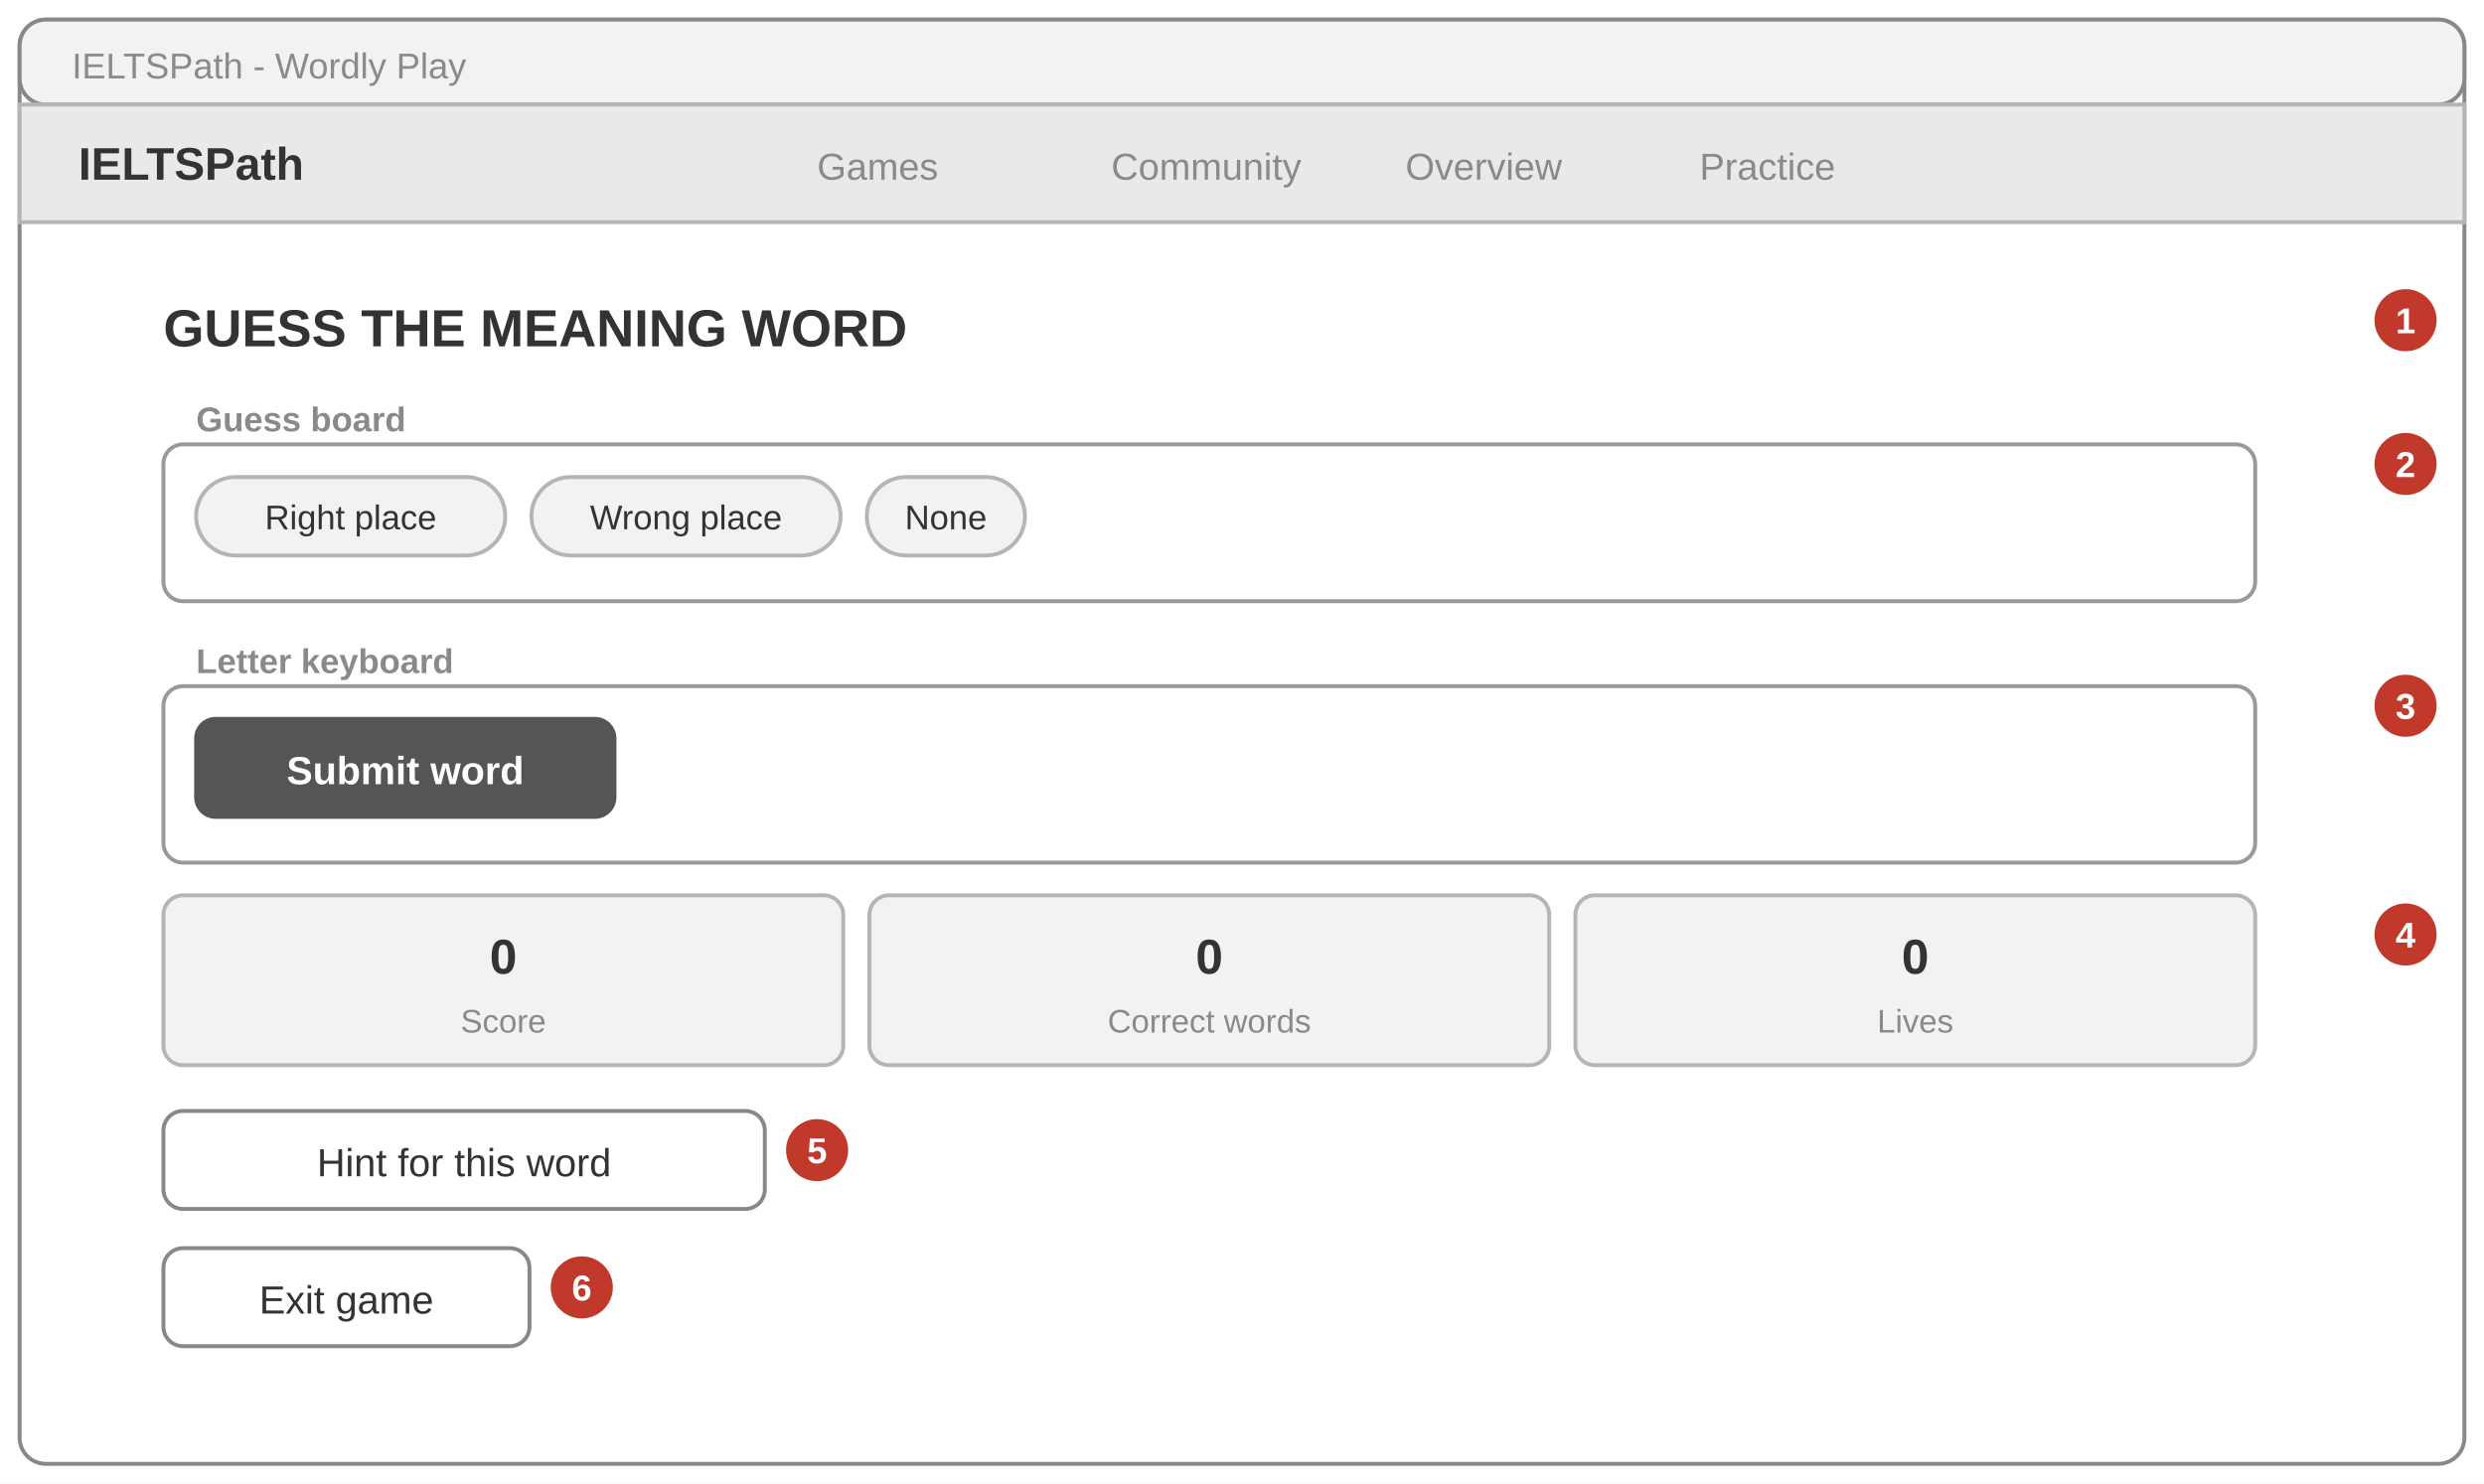
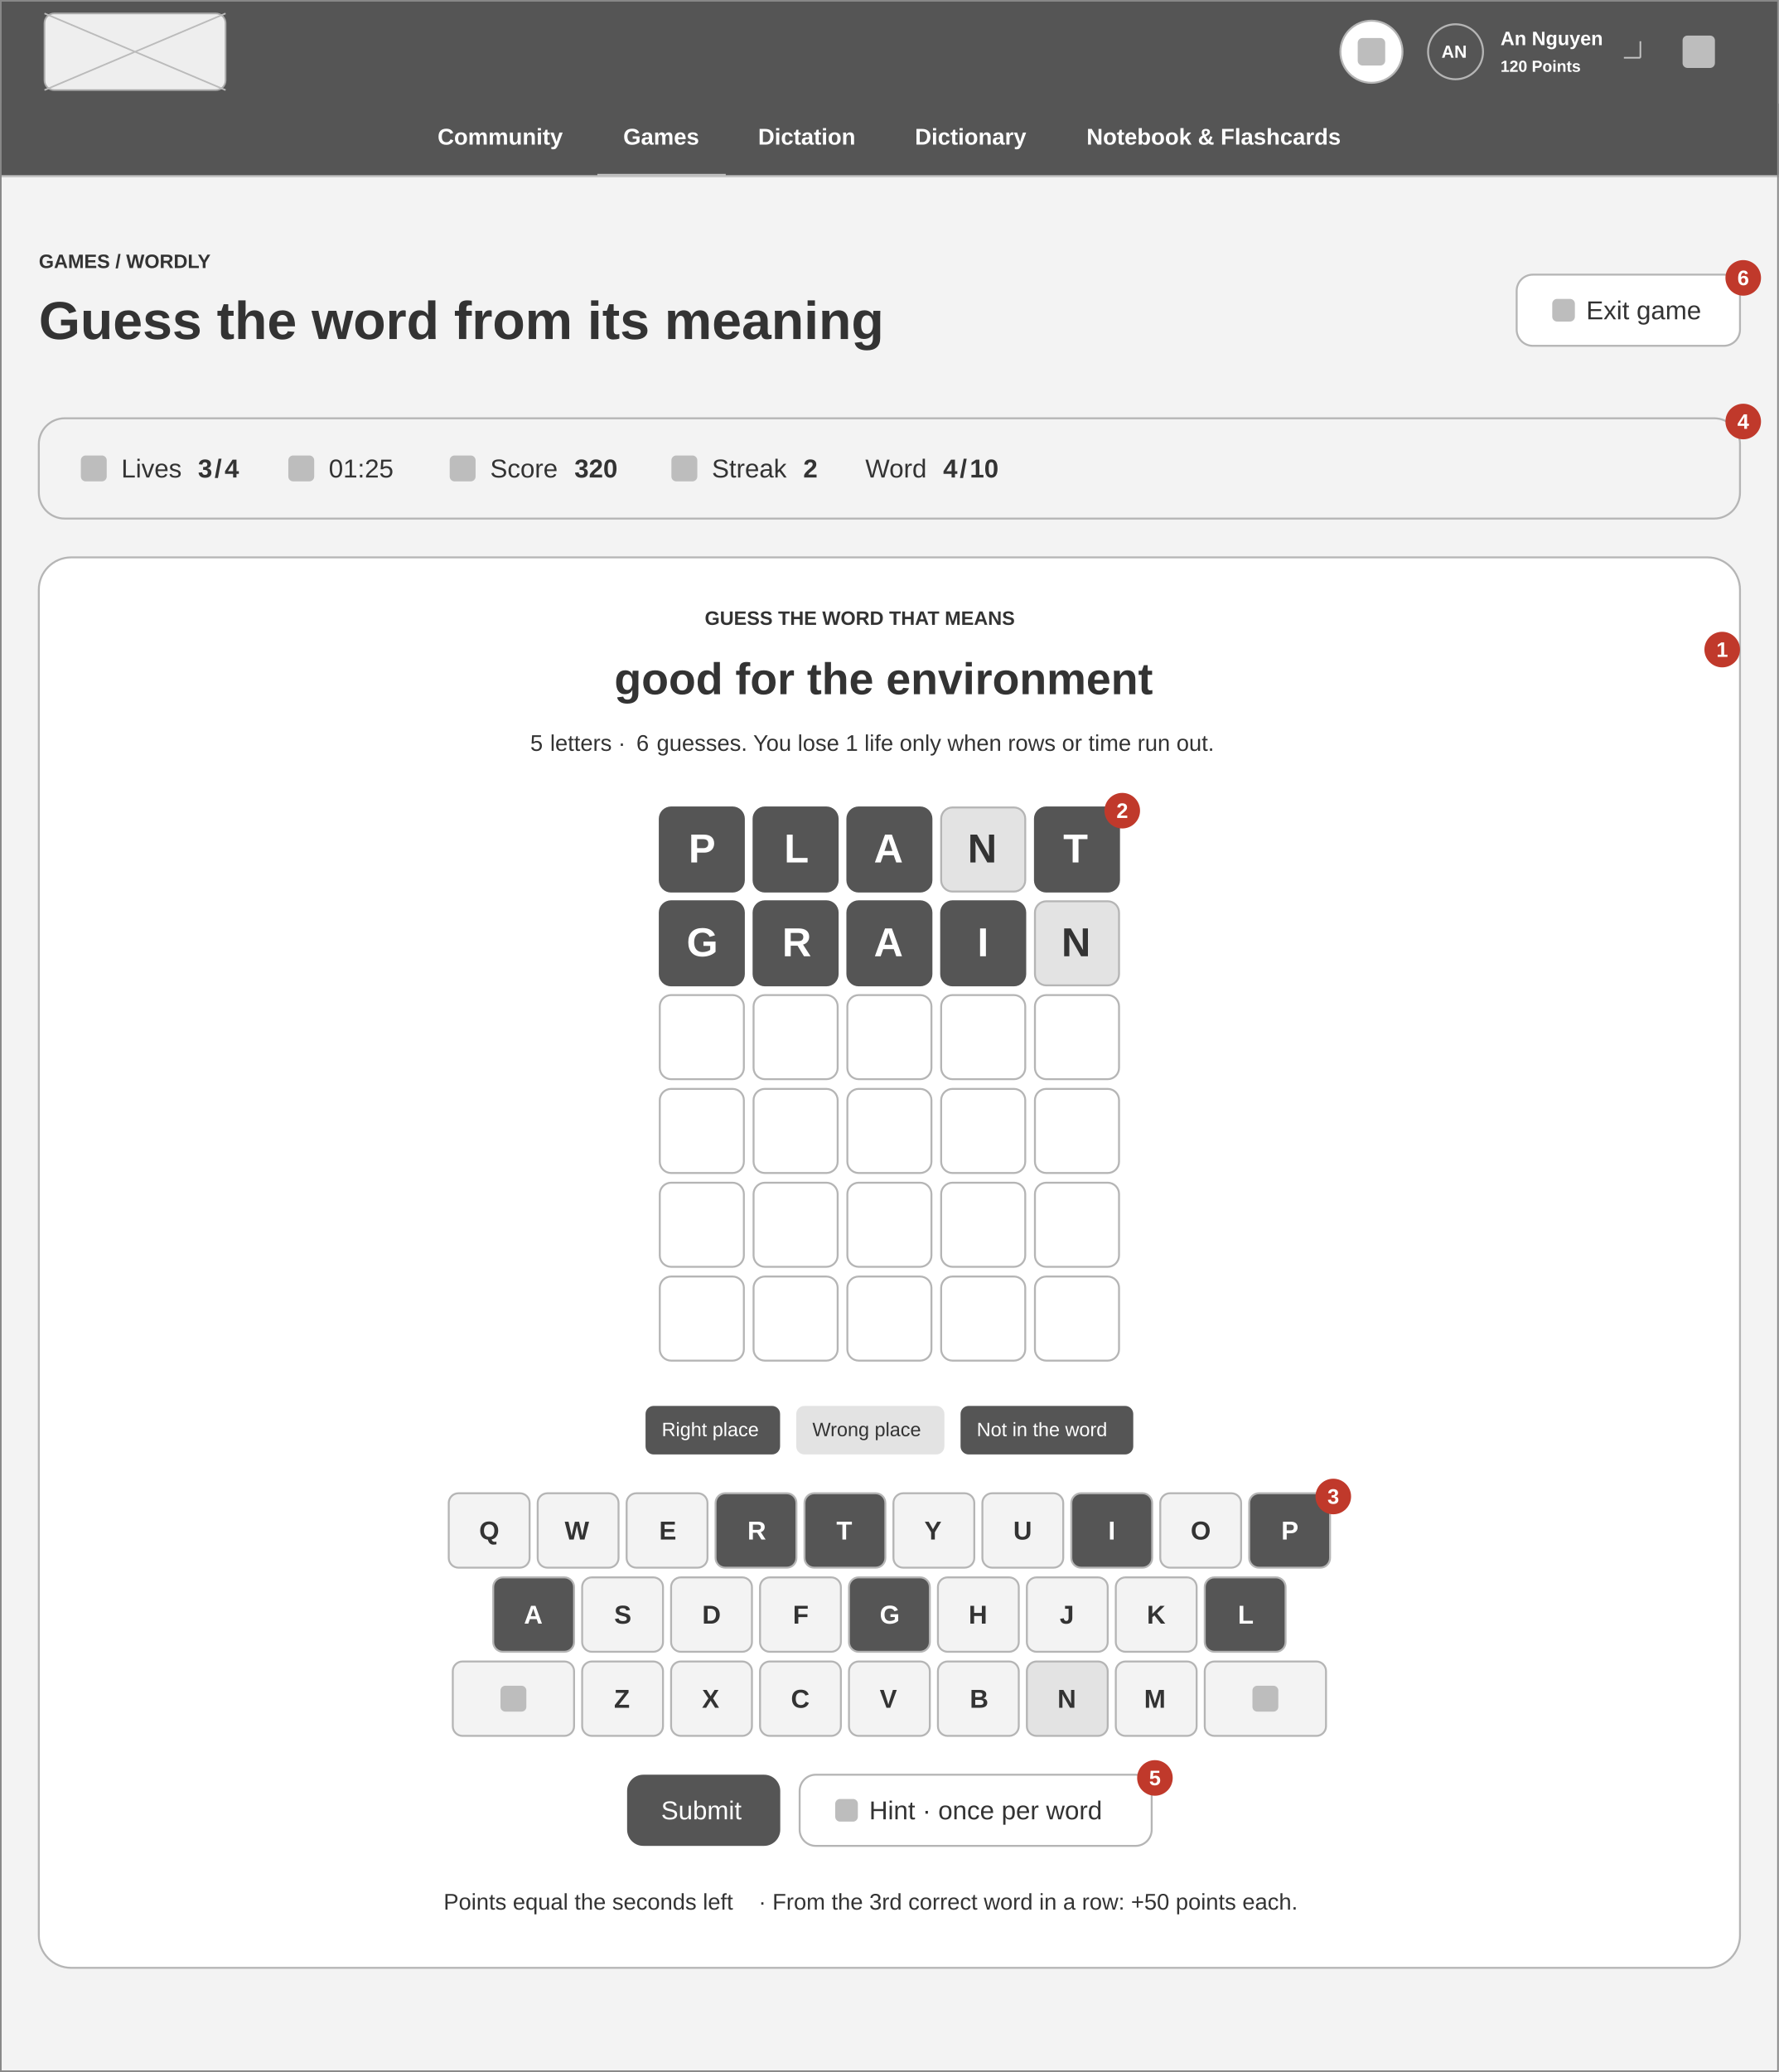
- <svg xmlns="http://www.w3.org/2000/svg" width="760" height="454" viewBox="0 0 760 454">
-   <rect width="760" height="454" fill="#ffffff" />
-   <rect x="6.0" y="6.0" width="748.0" height="442.0" rx="8" fill="#ffffff" stroke="#888888" stroke-width="1.2" />
-   <rect x="6.0" y="6.0" width="748.0" height="26.0" rx="8" fill="#f2f2f2" stroke="#888888" stroke-width="1.2" />
-   <text x="22.0" y="24.0" font-family="Segoe UI, Arial, sans-serif" font-size="11" font-weight="400" fill="#8a8a8a" text-anchor="start">IELTSPath  -  Wordly Play</text>
-   <rect x="6.0" y="32.0" width="748.0" height="36.0" rx="0" fill="#e9e9e9" stroke="#b5b5b5" stroke-width="1.2" />
-   <text x="24.0" y="55.0" font-family="Segoe UI, Arial, sans-serif" font-size="14" font-weight="700" fill="#333333" text-anchor="start">IELTSPath</text>
-   <text x="250.0" y="55.0" font-family="Segoe UI, Arial, sans-serif" font-size="11.5" font-weight="400" fill="#8a8a8a" text-anchor="start">Games</text>
-   <text x="340.0" y="55.0" font-family="Segoe UI, Arial, sans-serif" font-size="11.5" font-weight="400" fill="#8a8a8a" text-anchor="start">Community</text>
-   <text x="430.0" y="55.0" font-family="Segoe UI, Arial, sans-serif" font-size="11.5" font-weight="400" fill="#8a8a8a" text-anchor="start">Overview</text>
-   <text x="520.0" y="55.0" font-family="Segoe UI, Arial, sans-serif" font-size="11.5" font-weight="400" fill="#8a8a8a" text-anchor="start">Practice</text>
-   <text x="50.0" y="106.0" font-family="Segoe UI, Arial, sans-serif" font-size="16" font-weight="700" fill="#333333" text-anchor="start">GUESS THE MEANING WORD</text>
-   <circle cx="736.0" cy="98.0" r="9.5" fill="#c0392b" />
-   <text x="736.0" y="102.0" font-family="Segoe UI, Arial, sans-serif" font-size="11" font-weight="700" fill="#ffffff" text-anchor="middle">1</text>
-   <circle cx="736.0" cy="142.0" r="9.5" fill="#c0392b" />
-   <text x="736.0" y="146.0" font-family="Segoe UI, Arial, sans-serif" font-size="11" font-weight="700" fill="#ffffff" text-anchor="middle">2</text>
-   <rect x="60.0" y="146.0" width="94.6" height="24.0" rx="12" fill="#f2f2f2" stroke="#b5b5b5" stroke-width="1.2" />
-   <text x="107.3" y="162.0" font-family="Segoe UI, Arial, sans-serif" font-size="10.5" font-weight="400" fill="#333333" text-anchor="middle">Right place</text>
-   <rect x="162.6" y="146.0" width="94.6" height="24.0" rx="12" fill="#f2f2f2" stroke="#b5b5b5" stroke-width="1.2" />
-   <text x="209.9" y="162.0" font-family="Segoe UI, Arial, sans-serif" font-size="10.5" font-weight="400" fill="#333333" text-anchor="middle">Wrong place</text>
-   <rect x="265.2" y="146.0" width="48.4" height="24.0" rx="12" fill="#f2f2f2" stroke="#b5b5b5" stroke-width="1.2" />
-   <text x="289.4" y="162.0" font-family="Segoe UI, Arial, sans-serif" font-size="10.5" font-weight="400" fill="#333333" text-anchor="middle">None</text>
-   <rect x="50.0" y="136.0" width="640.0" height="48.0" rx="6" fill="none" stroke="#999999" stroke-width="1.2" />
-   <text x="60.0" y="132.0" font-family="Segoe UI, Arial, sans-serif" font-size="10.5" font-weight="700" fill="#8a8a8a" text-anchor="start">Guess board</text>
-   <circle cx="736.0" cy="216.0" r="9.5" fill="#c0392b" />
-   <text x="736.0" y="220.0" font-family="Segoe UI, Arial, sans-serif" font-size="11" font-weight="700" fill="#ffffff" text-anchor="middle">3</text>
-   <rect x="60.0" y="220.0" width="128.0" height="30.0" rx="6" fill="#555555" stroke="#555555" stroke-width="1.2" />
-   <text x="124.0" y="240.0" font-family="Segoe UI, Arial, sans-serif" font-size="12" font-weight="700" fill="#ffffff" text-anchor="middle">Submit word</text>
-   <rect x="50.0" y="210.0" width="640.0" height="54.0" rx="6" fill="none" stroke="#999999" stroke-width="1.2" />
-   <text x="60.0" y="206.0" font-family="Segoe UI, Arial, sans-serif" font-size="10.5" font-weight="700" fill="#8a8a8a" text-anchor="start">Letter keyboard</text>
-   <rect x="50.0" y="274.0" width="208.0" height="52.0" rx="6" fill="#f2f2f2" stroke="#b5b5b5" stroke-width="1.2" />
-   <text x="154.0" y="298.0" font-family="Segoe UI, Arial, sans-serif" font-size="15" font-weight="700" fill="#333333" text-anchor="middle">0</text>
-   <text x="154.0" y="316.0" font-family="Segoe UI, Arial, sans-serif" font-size="10" font-weight="400" fill="#8a8a8a" text-anchor="middle">Score</text>
-   <rect x="266.0" y="274.0" width="208.0" height="52.0" rx="6" fill="#f2f2f2" stroke="#b5b5b5" stroke-width="1.2" />
-   <text x="370.0" y="298.0" font-family="Segoe UI, Arial, sans-serif" font-size="15" font-weight="700" fill="#333333" text-anchor="middle">0</text>
-   <text x="370.0" y="316.0" font-family="Segoe UI, Arial, sans-serif" font-size="10" font-weight="400" fill="#8a8a8a" text-anchor="middle">Correct words</text>
-   <rect x="482.0" y="274.0" width="208.0" height="52.0" rx="6" fill="#f2f2f2" stroke="#b5b5b5" stroke-width="1.2" />
-   <text x="586.0" y="298.0" font-family="Segoe UI, Arial, sans-serif" font-size="15" font-weight="700" fill="#333333" text-anchor="middle">0</text>
-   <text x="586.0" y="316.0" font-family="Segoe UI, Arial, sans-serif" font-size="10" font-weight="400" fill="#8a8a8a" text-anchor="middle">Lives</text>
-   <circle cx="736.0" cy="286.0" r="9.5" fill="#c0392b" />
-   <text x="736.0" y="290.0" font-family="Segoe UI, Arial, sans-serif" font-size="11" font-weight="700" fill="#ffffff" text-anchor="middle">4</text>
-   <rect x="50.0" y="340.0" width="184.0" height="30.0" rx="6" fill="#ffffff" stroke="#888888" stroke-width="1.2" />
-   <text x="142.0" y="360.0" font-family="Segoe UI, Arial, sans-serif" font-size="12" font-weight="400" fill="#333333" text-anchor="middle">Hint for this word</text>
-   <circle cx="250.0" cy="352.0" r="9.5" fill="#c0392b" />
-   <text x="250.0" y="356.0" font-family="Segoe UI, Arial, sans-serif" font-size="11" font-weight="700" fill="#ffffff" text-anchor="middle">5</text>
-   <rect x="50.0" y="382.0" width="112.0" height="30.0" rx="6" fill="#ffffff" stroke="#888888" stroke-width="1.2" />
-   <text x="106.0" y="402.0" font-family="Segoe UI, Arial, sans-serif" font-size="12" font-weight="400" fill="#333333" text-anchor="middle">Exit game</text>
-   <circle cx="178.0" cy="394.0" r="9.5" fill="#c0392b" />
-   <text x="178.0" y="398.0" font-family="Segoe UI, Arial, sans-serif" font-size="11" font-weight="700" fill="#ffffff" text-anchor="middle">6</text>
+ <svg xmlns="http://www.w3.org/2000/svg" width="1100" height="1281" viewBox="0 0 1100 1281">
+   <rect width="1100" height="1281" fill="#ffffff" />
+   <rect x="0.0" y="0.0" width="1100.0" height="1281.0" rx="0.0" fill="#ffffff" stroke="none" stroke-width="1.2" />
+   <rect x="0.0" y="0.0" width="1100.0" height="1280.6" rx="0.0" fill="#f3f3f3" stroke="none" stroke-width="1.2" />
+   <rect x="0.0" y="0.0" width="1100.0" height="109.0" rx="0.0" fill="#555555" stroke="#cccccc" stroke-width="1.2" />
+   <line x1="0.0" y1="109.0" x2="1100.0" y2="109.0" stroke="#c4c4c4" />
+   <rect x="27.5" y="8.3" width="112.0" height="47.4" rx="6" fill="#eeeeee" stroke="#aaaaaa" />
+   <path d="M27.5 8.3L139.5 55.7M139.5 8.3L27.5 55.7" stroke="#bbbbbb" fill="none" />
+   <rect x="828.9" y="12.8" width="38.4" height="38.4" rx="19.2" fill="#ffffff" stroke="#b5b5b5" stroke-width="1.2" />
+   <rect x="839.6" y="23.5" width="17.0" height="17.0" rx="3" fill="#bdbdbd" />
+   <rect x="883.1" y="15.0" width="34.0" height="34.0" rx="17.0" fill="#555555" stroke="#b5b5b5" stroke-width="1.2" />
+   <text x="891.4" y="35.7" font-family="Segoe UI, Arial, sans-serif" font-size="10.88" font-weight="700" fill="#ffffff" text-anchor="start">AN</text>
+   <text x="927.9" y="27.9" font-family="Segoe UI, Arial, sans-serif" font-size="12" font-weight="700" fill="#ffffff" text-anchor="start" textLength="66.0" lengthAdjust="spacingAndGlyphs">An Nguyen</text>
+   <text x="927.9" y="44.4" font-family="Segoe UI, Arial, sans-serif" font-size="9.92" font-weight="700" fill="#ffffff" text-anchor="start" textLength="52.3" lengthAdjust="spacingAndGlyphs">120 Points</text>
+   <line x1="1014.4" y1="25.5" x2="1014.4" y2="35.7" stroke="#c4c4c4" />
+   <line x1="1004.2" y1="35.7" x2="1014.4" y2="35.7" stroke="#c4c4c4" />
+   <rect x="1040.5" y="22.0" width="20.0" height="20.0" rx="3" fill="#bdbdbd" />
+   <rect x="0.0" y="64.0" width="1100.0" height="44.0" rx="0.0" fill="#555555" stroke="none" stroke-width="1.2" />
+   <text x="270.6" y="89.4" font-family="Segoe UI, Arial, sans-serif" font-size="14.08" font-weight="700" fill="#ffffff" text-anchor="start" textLength="78.8" lengthAdjust="spacingAndGlyphs">Community</text>
+   <line x1="369.4" y1="108.0" x2="448.8" y2="108.0" stroke="#c4c4c4" />
+   <text x="385.4" y="89.4" font-family="Segoe UI, Arial, sans-serif" font-size="14.08" font-weight="700" fill="#ffffff" text-anchor="start" textLength="47.4" lengthAdjust="spacingAndGlyphs">Games</text>
+   <text x="468.8" y="89.4" font-family="Segoe UI, Arial, sans-serif" font-size="14.08" font-weight="700" fill="#ffffff" text-anchor="start" textLength="61.0" lengthAdjust="spacingAndGlyphs">Dictation</text>
+   <text x="565.8" y="89.4" font-family="Segoe UI, Arial, sans-serif" font-size="14.08" font-weight="700" fill="#ffffff" text-anchor="start" textLength="70.1" lengthAdjust="spacingAndGlyphs">Dictionary</text>
+   <text x="671.9" y="89.4" font-family="Segoe UI, Arial, sans-serif" font-size="14.08" font-weight="700" fill="#ffffff" text-anchor="start" textLength="157.4" lengthAdjust="spacingAndGlyphs">Notebook &amp; Flashcards</text>
+   <text x="24.0" y="165.7" font-family="Segoe UI, Arial, sans-serif" font-size="12" font-weight="700" fill="#333333" text-anchor="start" textLength="127.3" lengthAdjust="spacingAndGlyphs">GAMES / WORDLY</text>
+   <text x="24.0" y="209.6" font-family="Segoe UI, Arial, sans-serif" font-size="33" font-weight="700" fill="#333333" text-anchor="start" textLength="536.2" lengthAdjust="spacingAndGlyphs">Guess the word from its meaning</text>
+   <rect x="937.9" y="169.8" width="138.1" height="44.0" rx="10.0" fill="#ffffff" stroke="#b5b5b5" stroke-width="1.2" />
+   <rect x="959.9" y="184.8" width="14.0" height="14.0" rx="3" fill="#bdbdbd" />
+   <text x="980.9" y="197.4" font-family="Segoe UI, Arial, sans-serif" font-size="16" font-weight="400" fill="#333333" text-anchor="start" textLength="74.1" lengthAdjust="spacingAndGlyphs">Exit game</text>
+   <rect x="24.0" y="258.6" width="1052.0" height="62.0" rx="16.0" fill="#f3f3f3" stroke="#b5b5b5" stroke-width="1.2" />
+   <rect x="50.0" y="281.6" width="16.0" height="16.0" rx="3" fill="#bdbdbd" />
+   <text x="75.0" y="295.2" font-family="Segoe UI, Arial, sans-serif" font-size="16" font-weight="400" fill="#333333" text-anchor="start" textLength="39.4" lengthAdjust="spacingAndGlyphs">Lives</text>
+   <text x="122.4" y="295.2" font-family="Segoe UI, Arial, sans-serif" font-size="16" font-weight="700" fill="#333333" text-anchor="start">3</text>
+   <text x="132.7" y="295.2" font-family="Segoe UI, Arial, sans-serif" font-size="16" font-weight="700" fill="#333333" text-anchor="start">/</text>
+   <text x="138.9" y="295.2" font-family="Segoe UI, Arial, sans-serif" font-size="16" font-weight="700" fill="#333333" text-anchor="start">4</text>
+   <rect x="178.3" y="281.6" width="16.0" height="16.0" rx="3" fill="#bdbdbd" />
+   <text x="203.3" y="295.2" font-family="Segoe UI, Arial, sans-serif" font-size="16" font-weight="400" fill="#333333" text-anchor="start" textLength="45.8" lengthAdjust="spacingAndGlyphs">01:25</text>
+   <rect x="278.1" y="281.6" width="16.0" height="16.0" rx="3" fill="#bdbdbd" />
+   <text x="303.1" y="295.2" font-family="Segoe UI, Arial, sans-serif" font-size="16" font-weight="400" fill="#333333" text-anchor="start" textLength="44.1" lengthAdjust="spacingAndGlyphs">Score</text>
+   <text x="355.2" y="295.2" font-family="Segoe UI, Arial, sans-serif" font-size="16" font-weight="700" fill="#333333" text-anchor="start" textLength="31.0" lengthAdjust="spacingAndGlyphs">320</text>
+   <rect x="415.2" y="281.6" width="16.0" height="16.0" rx="3" fill="#bdbdbd" />
+   <text x="440.2" y="295.2" font-family="Segoe UI, Arial, sans-serif" font-size="16" font-weight="400" fill="#333333" text-anchor="start" textLength="48.5" lengthAdjust="spacingAndGlyphs">Streak</text>
+   <text x="496.7" y="295.2" font-family="Segoe UI, Arial, sans-serif" font-size="16" font-weight="700" fill="#333333" text-anchor="start">2</text>
+   <text x="535.1" y="295.2" font-family="Segoe UI, Arial, sans-serif" font-size="16" font-weight="400" fill="#333333" text-anchor="start" textLength="40.1" lengthAdjust="spacingAndGlyphs">Word</text>
+   <text x="583.2" y="295.2" font-family="Segoe UI, Arial, sans-serif" font-size="16" font-weight="700" fill="#333333" text-anchor="start">4</text>
+   <text x="593.5" y="295.2" font-family="Segoe UI, Arial, sans-serif" font-size="16" font-weight="700" fill="#333333" text-anchor="start">/</text>
+   <text x="599.7" y="295.2" font-family="Segoe UI, Arial, sans-serif" font-size="16" font-weight="700" fill="#333333" text-anchor="start">10</text>
+   <rect x="24.0" y="344.6" width="1052.0" height="872.0" rx="20.0" fill="#ffffff" stroke="#b5b5b5" stroke-width="1.2" />
+   <text x="435.8" y="386.3" font-family="Segoe UI, Arial, sans-serif" font-size="12" font-weight="700" fill="#333333" text-anchor="start" textLength="228.4" lengthAdjust="spacingAndGlyphs">GUESS THE WORD THAT MEANS</text>
+   <text x="379.9" y="429.2" font-family="Segoe UI, Arial, sans-serif" font-size="27.5" font-weight="700" fill="#333333" text-anchor="start" textLength="340.2" lengthAdjust="spacingAndGlyphs">good for the environment</text>
+   <text x="327.9" y="464.2" font-family="Segoe UI, Arial, sans-serif" font-size="14" font-weight="400" fill="#333333" text-anchor="start">5</text>
+   <text x="340.2" y="464.2" font-family="Segoe UI, Arial, sans-serif" font-size="14" font-weight="400" fill="#333333" text-anchor="start" textLength="49.4" lengthAdjust="spacingAndGlyphs">letters ·</text>
+   <text x="393.5" y="464.2" font-family="Segoe UI, Arial, sans-serif" font-size="14" font-weight="400" fill="#333333" text-anchor="start">6</text>
+   <text x="406.1" y="464.2" font-family="Segoe UI, Arial, sans-serif" font-size="14" font-weight="400" fill="#333333" text-anchor="start" textLength="365.9" lengthAdjust="spacingAndGlyphs">guesses. You lose 1 life only when rows or time run out.</text>
+   <rect x="408.0" y="499.2" width="52.0" height="52.0" rx="7.0" fill="#555555" stroke="#555555" stroke-width="1.2" />
+   <text x="425.8" y="533.2" font-family="Segoe UI, Arial, sans-serif" font-size="25" font-weight="700" fill="#ffffff" text-anchor="start">P</text>
+   <rect x="466.0" y="499.2" width="52.0" height="52.0" rx="7.0" fill="#555555" stroke="#555555" stroke-width="1.2" />
+   <text x="484.9" y="533.2" font-family="Segoe UI, Arial, sans-serif" font-size="25" font-weight="700" fill="#ffffff" text-anchor="start">L</text>
+   <rect x="524.0" y="499.2" width="52.0" height="52.0" rx="7.0" fill="#555555" stroke="#555555" stroke-width="1.2" />
+   <text x="540.4" y="533.2" font-family="Segoe UI, Arial, sans-serif" font-size="25" font-weight="700" fill="#ffffff" text-anchor="start">A</text>
+   <rect x="582.0" y="499.2" width="52.0" height="52.0" rx="7.0" fill="#e3e3e3" stroke="#b5b5b5" stroke-width="1.2" />
+   <text x="598.4" y="533.2" font-family="Segoe UI, Arial, sans-serif" font-size="25" font-weight="700" fill="#333333" text-anchor="start">N</text>
+   <rect x="640.0" y="499.2" width="52.0" height="52.0" rx="7.0" fill="#555555" stroke="#555555" stroke-width="1.2" />
+   <text x="657.5" y="533.2" font-family="Segoe UI, Arial, sans-serif" font-size="25" font-weight="700" fill="#ffffff" text-anchor="start">T</text>
+   <rect x="408.0" y="557.2" width="52.0" height="52.0" rx="7.0" fill="#555555" stroke="#555555" stroke-width="1.2" />
+   <text x="424.6" y="591.2" font-family="Segoe UI, Arial, sans-serif" font-size="25" font-weight="700" fill="#ffffff" text-anchor="start">G</text>
+   <rect x="466.0" y="557.2" width="52.0" height="52.0" rx="7.0" fill="#555555" stroke="#555555" stroke-width="1.2" />
+   <text x="483.7" y="591.2" font-family="Segoe UI, Arial, sans-serif" font-size="25" font-weight="700" fill="#ffffff" text-anchor="start">R</text>
+   <rect x="524.0" y="557.2" width="52.0" height="52.0" rx="7.0" fill="#555555" stroke="#555555" stroke-width="1.2" />
+   <text x="540.4" y="591.2" font-family="Segoe UI, Arial, sans-serif" font-size="25" font-weight="700" fill="#ffffff" text-anchor="start">A</text>
+   <rect x="582.0" y="557.2" width="52.0" height="52.0" rx="7.0" fill="#555555" stroke="#555555" stroke-width="1.2" />
+   <text x="604.4" y="591.2" font-family="Segoe UI, Arial, sans-serif" font-size="25" font-weight="700" fill="#ffffff" text-anchor="start">I</text>
+   <rect x="640.0" y="557.2" width="52.0" height="52.0" rx="7.0" fill="#e3e3e3" stroke="#b5b5b5" stroke-width="1.2" />
+   <text x="656.4" y="591.2" font-family="Segoe UI, Arial, sans-serif" font-size="25" font-weight="700" fill="#333333" text-anchor="start">N</text>
+   <rect x="408.0" y="615.2" width="52.0" height="52.0" rx="7.0" fill="none" stroke="#b5b5b5" stroke-width="1.2" />
+   <rect x="466.0" y="615.2" width="52.0" height="52.0" rx="7.0" fill="none" stroke="#b5b5b5" stroke-width="1.2" />
+   <rect x="524.0" y="615.2" width="52.0" height="52.0" rx="7.0" fill="none" stroke="#b5b5b5" stroke-width="1.2" />
+   <rect x="582.0" y="615.2" width="52.0" height="52.0" rx="7.0" fill="none" stroke="#b5b5b5" stroke-width="1.2" />
+   <rect x="640.0" y="615.2" width="52.0" height="52.0" rx="7.0" fill="none" stroke="#b5b5b5" stroke-width="1.2" />
+   <rect x="408.0" y="673.2" width="52.0" height="52.0" rx="7.0" fill="none" stroke="#b5b5b5" stroke-width="1.2" />
+   <rect x="466.0" y="673.2" width="52.0" height="52.0" rx="7.0" fill="none" stroke="#b5b5b5" stroke-width="1.2" />
+   <rect x="524.0" y="673.2" width="52.0" height="52.0" rx="7.0" fill="none" stroke="#b5b5b5" stroke-width="1.2" />
+   <rect x="582.0" y="673.2" width="52.0" height="52.0" rx="7.0" fill="none" stroke="#b5b5b5" stroke-width="1.2" />
+   <rect x="640.0" y="673.2" width="52.0" height="52.0" rx="7.0" fill="none" stroke="#b5b5b5" stroke-width="1.2" />
+   <rect x="408.0" y="731.2" width="52.0" height="52.0" rx="7.0" fill="none" stroke="#b5b5b5" stroke-width="1.2" />
+   <rect x="466.0" y="731.2" width="52.0" height="52.0" rx="7.0" fill="none" stroke="#b5b5b5" stroke-width="1.2" />
+   <rect x="524.0" y="731.2" width="52.0" height="52.0" rx="7.0" fill="none" stroke="#b5b5b5" stroke-width="1.2" />
+   <rect x="582.0" y="731.2" width="52.0" height="52.0" rx="7.0" fill="none" stroke="#b5b5b5" stroke-width="1.2" />
+   <rect x="640.0" y="731.2" width="52.0" height="52.0" rx="7.0" fill="none" stroke="#b5b5b5" stroke-width="1.2" />
+   <rect x="408.0" y="789.2" width="52.0" height="52.0" rx="7.0" fill="none" stroke="#b5b5b5" stroke-width="1.2" />
+   <rect x="466.0" y="789.2" width="52.0" height="52.0" rx="7.0" fill="none" stroke="#b5b5b5" stroke-width="1.2" />
+   <rect x="524.0" y="789.2" width="52.0" height="52.0" rx="7.0" fill="none" stroke="#b5b5b5" stroke-width="1.2" />
+   <rect x="582.0" y="789.2" width="52.0" height="52.0" rx="7.0" fill="none" stroke="#b5b5b5" stroke-width="1.2" />
+   <rect x="640.0" y="789.2" width="52.0" height="52.0" rx="7.0" fill="none" stroke="#b5b5b5" stroke-width="1.2" />
+   <rect x="399.2" y="869.2" width="83.2" height="30.0" rx="5.0" fill="#555555" stroke="none" stroke-width="1.2" />
+   <text x="409.2" y="887.9" font-family="Segoe UI, Arial, sans-serif" font-size="12" font-weight="400" fill="#ffffff" text-anchor="start" textLength="63.2" lengthAdjust="spacingAndGlyphs">Right place</text>
+   <rect x="492.4" y="869.2" width="91.6" height="30.0" rx="5.0" fill="#e3e3e3" stroke="none" stroke-width="1.2" />
+   <text x="502.4" y="887.9" font-family="Segoe UI, Arial, sans-serif" font-size="12" font-weight="400" fill="#333333" text-anchor="start" textLength="71.6" lengthAdjust="spacingAndGlyphs">Wrong place</text>
+   <rect x="594.0" y="869.2" width="106.8" height="30.0" rx="5.0" fill="#555555" stroke="none" stroke-width="1.2" />
+   <text x="604.0" y="887.9" font-family="Segoe UI, Arial, sans-serif" font-size="12" font-weight="400" fill="#ffffff" text-anchor="start" textLength="86.8" lengthAdjust="spacingAndGlyphs">Not in the word</text>
+   <rect x="277.5" y="923.2" width="50.0" height="46.0" rx="6.0" fill="#f3f3f3" stroke="#b5b5b5" stroke-width="1.2" />
+   <text x="296.3" y="951.8" font-family="Segoe UI, Arial, sans-serif" font-size="16" font-weight="700" fill="#333333" text-anchor="start">Q</text>
+   <rect x="332.5" y="923.2" width="50.0" height="46.0" rx="6.0" fill="#f3f3f3" stroke="#b5b5b5" stroke-width="1.2" />
+   <text x="349.2" y="951.8" font-family="Segoe UI, Arial, sans-serif" font-size="16" font-weight="700" fill="#333333" text-anchor="start">W</text>
+   <rect x="387.5" y="923.2" width="50.0" height="46.0" rx="6.0" fill="#f3f3f3" stroke="#b5b5b5" stroke-width="1.2" />
+   <text x="407.6" y="951.8" font-family="Segoe UI, Arial, sans-serif" font-size="16" font-weight="700" fill="#333333" text-anchor="start">E</text>
+   <rect x="442.5" y="923.2" width="50.0" height="46.0" rx="6.0" fill="#555555" stroke="#b5b5b5" stroke-width="1.2" />
+   <text x="462.2" y="951.8" font-family="Segoe UI, Arial, sans-serif" font-size="16" font-weight="700" fill="#ffffff" text-anchor="start">R</text>
+   <rect x="497.5" y="923.2" width="50.0" height="46.0" rx="6.0" fill="#555555" stroke="#b5b5b5" stroke-width="1.2" />
+   <text x="517.2" y="951.8" font-family="Segoe UI, Arial, sans-serif" font-size="16" font-weight="700" fill="#ffffff" text-anchor="start">T</text>
+   <rect x="552.5" y="923.2" width="50.0" height="46.0" rx="6.0" fill="#f3f3f3" stroke="#b5b5b5" stroke-width="1.2" />
+   <text x="571.6" y="951.8" font-family="Segoe UI, Arial, sans-serif" font-size="16" font-weight="700" fill="#333333" text-anchor="start">Y</text>
+   <rect x="607.5" y="923.2" width="50.0" height="46.0" rx="6.0" fill="#f3f3f3" stroke="#b5b5b5" stroke-width="1.2" />
+   <text x="626.6" y="951.8" font-family="Segoe UI, Arial, sans-serif" font-size="16" font-weight="700" fill="#333333" text-anchor="start">U</text>
+   <rect x="662.5" y="923.2" width="50.0" height="46.0" rx="6.0" fill="#555555" stroke="#b5b5b5" stroke-width="1.2" />
+   <text x="685.3" y="951.8" font-family="Segoe UI, Arial, sans-serif" font-size="16" font-weight="700" fill="#ffffff" text-anchor="start">I</text>
+   <rect x="717.5" y="923.2" width="50.0" height="46.0" rx="6.0" fill="#f3f3f3" stroke="#b5b5b5" stroke-width="1.2" />
+   <text x="736.3" y="951.8" font-family="Segoe UI, Arial, sans-serif" font-size="16" font-weight="700" fill="#333333" text-anchor="start">O</text>
+   <rect x="772.5" y="923.2" width="50.0" height="46.0" rx="6.0" fill="#555555" stroke="#b5b5b5" stroke-width="1.2" />
+   <text x="792.3" y="951.8" font-family="Segoe UI, Arial, sans-serif" font-size="16" font-weight="700" fill="#ffffff" text-anchor="start">P</text>
+   <rect x="305.0" y="975.2" width="50.0" height="46.0" rx="6.0" fill="#555555" stroke="#b5b5b5" stroke-width="1.2" />
+   <text x="324.0" y="1003.8" font-family="Segoe UI, Arial, sans-serif" font-size="16" font-weight="700" fill="#ffffff" text-anchor="start">A</text>
+   <rect x="360.0" y="975.2" width="50.0" height="46.0" rx="6.0" fill="#f3f3f3" stroke="#b5b5b5" stroke-width="1.2" />
+   <text x="379.8" y="1003.8" font-family="Segoe UI, Arial, sans-serif" font-size="16" font-weight="700" fill="#333333" text-anchor="start">S</text>
+   <rect x="415.0" y="975.2" width="50.0" height="46.0" rx="6.0" fill="#f3f3f3" stroke="#b5b5b5" stroke-width="1.2" />
+   <text x="434.2" y="1003.8" font-family="Segoe UI, Arial, sans-serif" font-size="16" font-weight="700" fill="#333333" text-anchor="start">D</text>
+   <rect x="470.0" y="975.2" width="50.0" height="46.0" rx="6.0" fill="#f3f3f3" stroke="#b5b5b5" stroke-width="1.2" />
+   <text x="490.3" y="1003.8" font-family="Segoe UI, Arial, sans-serif" font-size="16" font-weight="700" fill="#333333" text-anchor="start">F</text>
+   <rect x="525.0" y="975.2" width="50.0" height="46.0" rx="6.0" fill="#555555" stroke="#b5b5b5" stroke-width="1.2" />
+   <text x="544.0" y="1003.8" font-family="Segoe UI, Arial, sans-serif" font-size="16" font-weight="700" fill="#ffffff" text-anchor="start">G</text>
+   <rect x="580.0" y="975.2" width="50.0" height="46.0" rx="6.0" fill="#f3f3f3" stroke="#b5b5b5" stroke-width="1.2" />
+   <text x="599.0" y="1003.8" font-family="Segoe UI, Arial, sans-serif" font-size="16" font-weight="700" fill="#333333" text-anchor="start">H</text>
+   <rect x="635.0" y="975.2" width="50.0" height="46.0" rx="6.0" fill="#f3f3f3" stroke="#b5b5b5" stroke-width="1.2" />
+   <text x="655.3" y="1003.8" font-family="Segoe UI, Arial, sans-serif" font-size="16" font-weight="700" fill="#333333" text-anchor="start">J</text>
+   <rect x="690.0" y="975.2" width="50.0" height="46.0" rx="6.0" fill="#f3f3f3" stroke="#b5b5b5" stroke-width="1.2" />
+   <text x="709.2" y="1003.8" font-family="Segoe UI, Arial, sans-serif" font-size="16" font-weight="700" fill="#333333" text-anchor="start">K</text>
+   <rect x="745.0" y="975.2" width="50.0" height="46.0" rx="6.0" fill="#555555" stroke="#b5b5b5" stroke-width="1.2" />
+   <text x="765.5" y="1003.8" font-family="Segoe UI, Arial, sans-serif" font-size="16" font-weight="700" fill="#ffffff" text-anchor="start">L</text>
+   <rect x="280.0" y="1027.2" width="75.0" height="46.0" rx="6.0" fill="#f3f3f3" stroke="#b5b5b5" stroke-width="1.2" />
+   <rect x="309.5" y="1042.2" width="16.0" height="16.0" rx="3" fill="#bdbdbd" />
+   <rect x="360.0" y="1027.2" width="50.0" height="46.0" rx="6.0" fill="#f3f3f3" stroke="#b5b5b5" stroke-width="1.2" />
+   <text x="379.7" y="1055.8" font-family="Segoe UI, Arial, sans-serif" font-size="16" font-weight="700" fill="#333333" text-anchor="start">Z</text>
+   <rect x="415.0" y="1027.2" width="50.0" height="46.0" rx="6.0" fill="#f3f3f3" stroke="#b5b5b5" stroke-width="1.2" />
+   <text x="434.1" y="1055.8" font-family="Segoe UI, Arial, sans-serif" font-size="16" font-weight="700" fill="#333333" text-anchor="start">X</text>
+   <rect x="470.0" y="1027.2" width="50.0" height="46.0" rx="6.0" fill="#f3f3f3" stroke="#b5b5b5" stroke-width="1.2" />
+   <text x="489.1" y="1055.8" font-family="Segoe UI, Arial, sans-serif" font-size="16" font-weight="700" fill="#333333" text-anchor="start">C</text>
+   <rect x="525.0" y="1027.2" width="50.0" height="46.0" rx="6.0" fill="#f3f3f3" stroke="#b5b5b5" stroke-width="1.2" />
+   <text x="544.0" y="1055.8" font-family="Segoe UI, Arial, sans-serif" font-size="16" font-weight="700" fill="#333333" text-anchor="start">V</text>
+   <rect x="580.0" y="1027.2" width="50.0" height="46.0" rx="6.0" fill="#f3f3f3" stroke="#b5b5b5" stroke-width="1.2" />
+   <text x="599.7" y="1055.8" font-family="Segoe UI, Arial, sans-serif" font-size="16" font-weight="700" fill="#333333" text-anchor="start">B</text>
+   <rect x="635.0" y="1027.2" width="50.0" height="46.0" rx="6.0" fill="#e3e3e3" stroke="#b5b5b5" stroke-width="1.2" />
+   <text x="653.9" y="1055.8" font-family="Segoe UI, Arial, sans-serif" font-size="16" font-weight="700" fill="#333333" text-anchor="start">N</text>
+   <rect x="690.0" y="1027.2" width="50.0" height="46.0" rx="6.0" fill="#f3f3f3" stroke="#b5b5b5" stroke-width="1.2" />
+   <text x="707.5" y="1055.8" font-family="Segoe UI, Arial, sans-serif" font-size="16" font-weight="700" fill="#333333" text-anchor="start">M</text>
+   <rect x="745.0" y="1027.2" width="75.0" height="46.0" rx="6.0" fill="#f3f3f3" stroke="#b5b5b5" stroke-width="1.2" />
+   <rect x="774.5" y="1042.2" width="16.0" height="16.0" rx="3" fill="#bdbdbd" />
+   <rect x="387.8" y="1097.2" width="94.7" height="44.0" rx="10.0" fill="#555555" stroke="none" stroke-width="1.2" />
+   <text x="408.8" y="1124.8" font-family="Segoe UI, Arial, sans-serif" font-size="16" font-weight="400" fill="#ffffff" text-anchor="start" textLength="52.7" lengthAdjust="spacingAndGlyphs">Submit</text>
+   <rect x="494.5" y="1097.2" width="217.7" height="44.0" rx="10.0" fill="#ffffff" stroke="#b5b5b5" stroke-width="1.2" />
+   <rect x="516.5" y="1112.2" width="14.0" height="14.0" rx="3" fill="#bdbdbd" />
+   <text x="537.5" y="1124.8" font-family="Segoe UI, Arial, sans-serif" font-size="16" font-weight="400" fill="#333333" text-anchor="start" textLength="153.7" lengthAdjust="spacingAndGlyphs">Hint · once per word</text>
+   <text x="274.3" y="1180.6" font-family="Segoe UI, Arial, sans-serif" font-size="14" font-weight="400" fill="#333333" text-anchor="start" textLength="190.8" lengthAdjust="spacingAndGlyphs">Points equal the seconds left</text>
+   <text x="469.1" y="1180.6" font-family="Segoe UI, Arial, sans-serif" font-size="14" font-weight="400" fill="#333333" text-anchor="start" textLength="356.6" lengthAdjust="spacingAndGlyphs">· From the 3rd correct word in a row: +50 points each.</text>
+   <circle cx="1065.0" cy="401.6" r="11" fill="#c0392b" />
+   <text x="1065.0" y="406.1" font-family="Segoe UI, Arial, sans-serif" font-size="13" font-weight="700" fill="#ffffff" text-anchor="middle">1</text>
+   <circle cx="694.0" cy="501.2" r="11" fill="#c0392b" />
+   <text x="694.0" y="505.7" font-family="Segoe UI, Arial, sans-serif" font-size="13" font-weight="700" fill="#ffffff" text-anchor="middle">2</text>
+   <circle cx="824.5" cy="925.2" r="11" fill="#c0392b" />
+   <text x="824.5" y="929.7" font-family="Segoe UI, Arial, sans-serif" font-size="13" font-weight="700" fill="#ffffff" text-anchor="middle">3</text>
+   <circle cx="1078.0" cy="260.6" r="11" fill="#c0392b" />
+   <text x="1078.0" y="265.1" font-family="Segoe UI, Arial, sans-serif" font-size="13" font-weight="700" fill="#ffffff" text-anchor="middle">4</text>
+   <circle cx="714.2" cy="1099.2" r="11" fill="#c0392b" />
+   <text x="714.2" y="1103.7" font-family="Segoe UI, Arial, sans-serif" font-size="13" font-weight="700" fill="#ffffff" text-anchor="middle">5</text>
+   <circle cx="1078.0" cy="171.8" r="11" fill="#c0392b" />
+   <text x="1078.0" y="176.3" font-family="Segoe UI, Arial, sans-serif" font-size="13" font-weight="700" fill="#ffffff" text-anchor="middle">6</text>
+   <rect x="0.5" y="0.5" width="1099" height="1280" fill="none" stroke="#888888" />
</svg>
